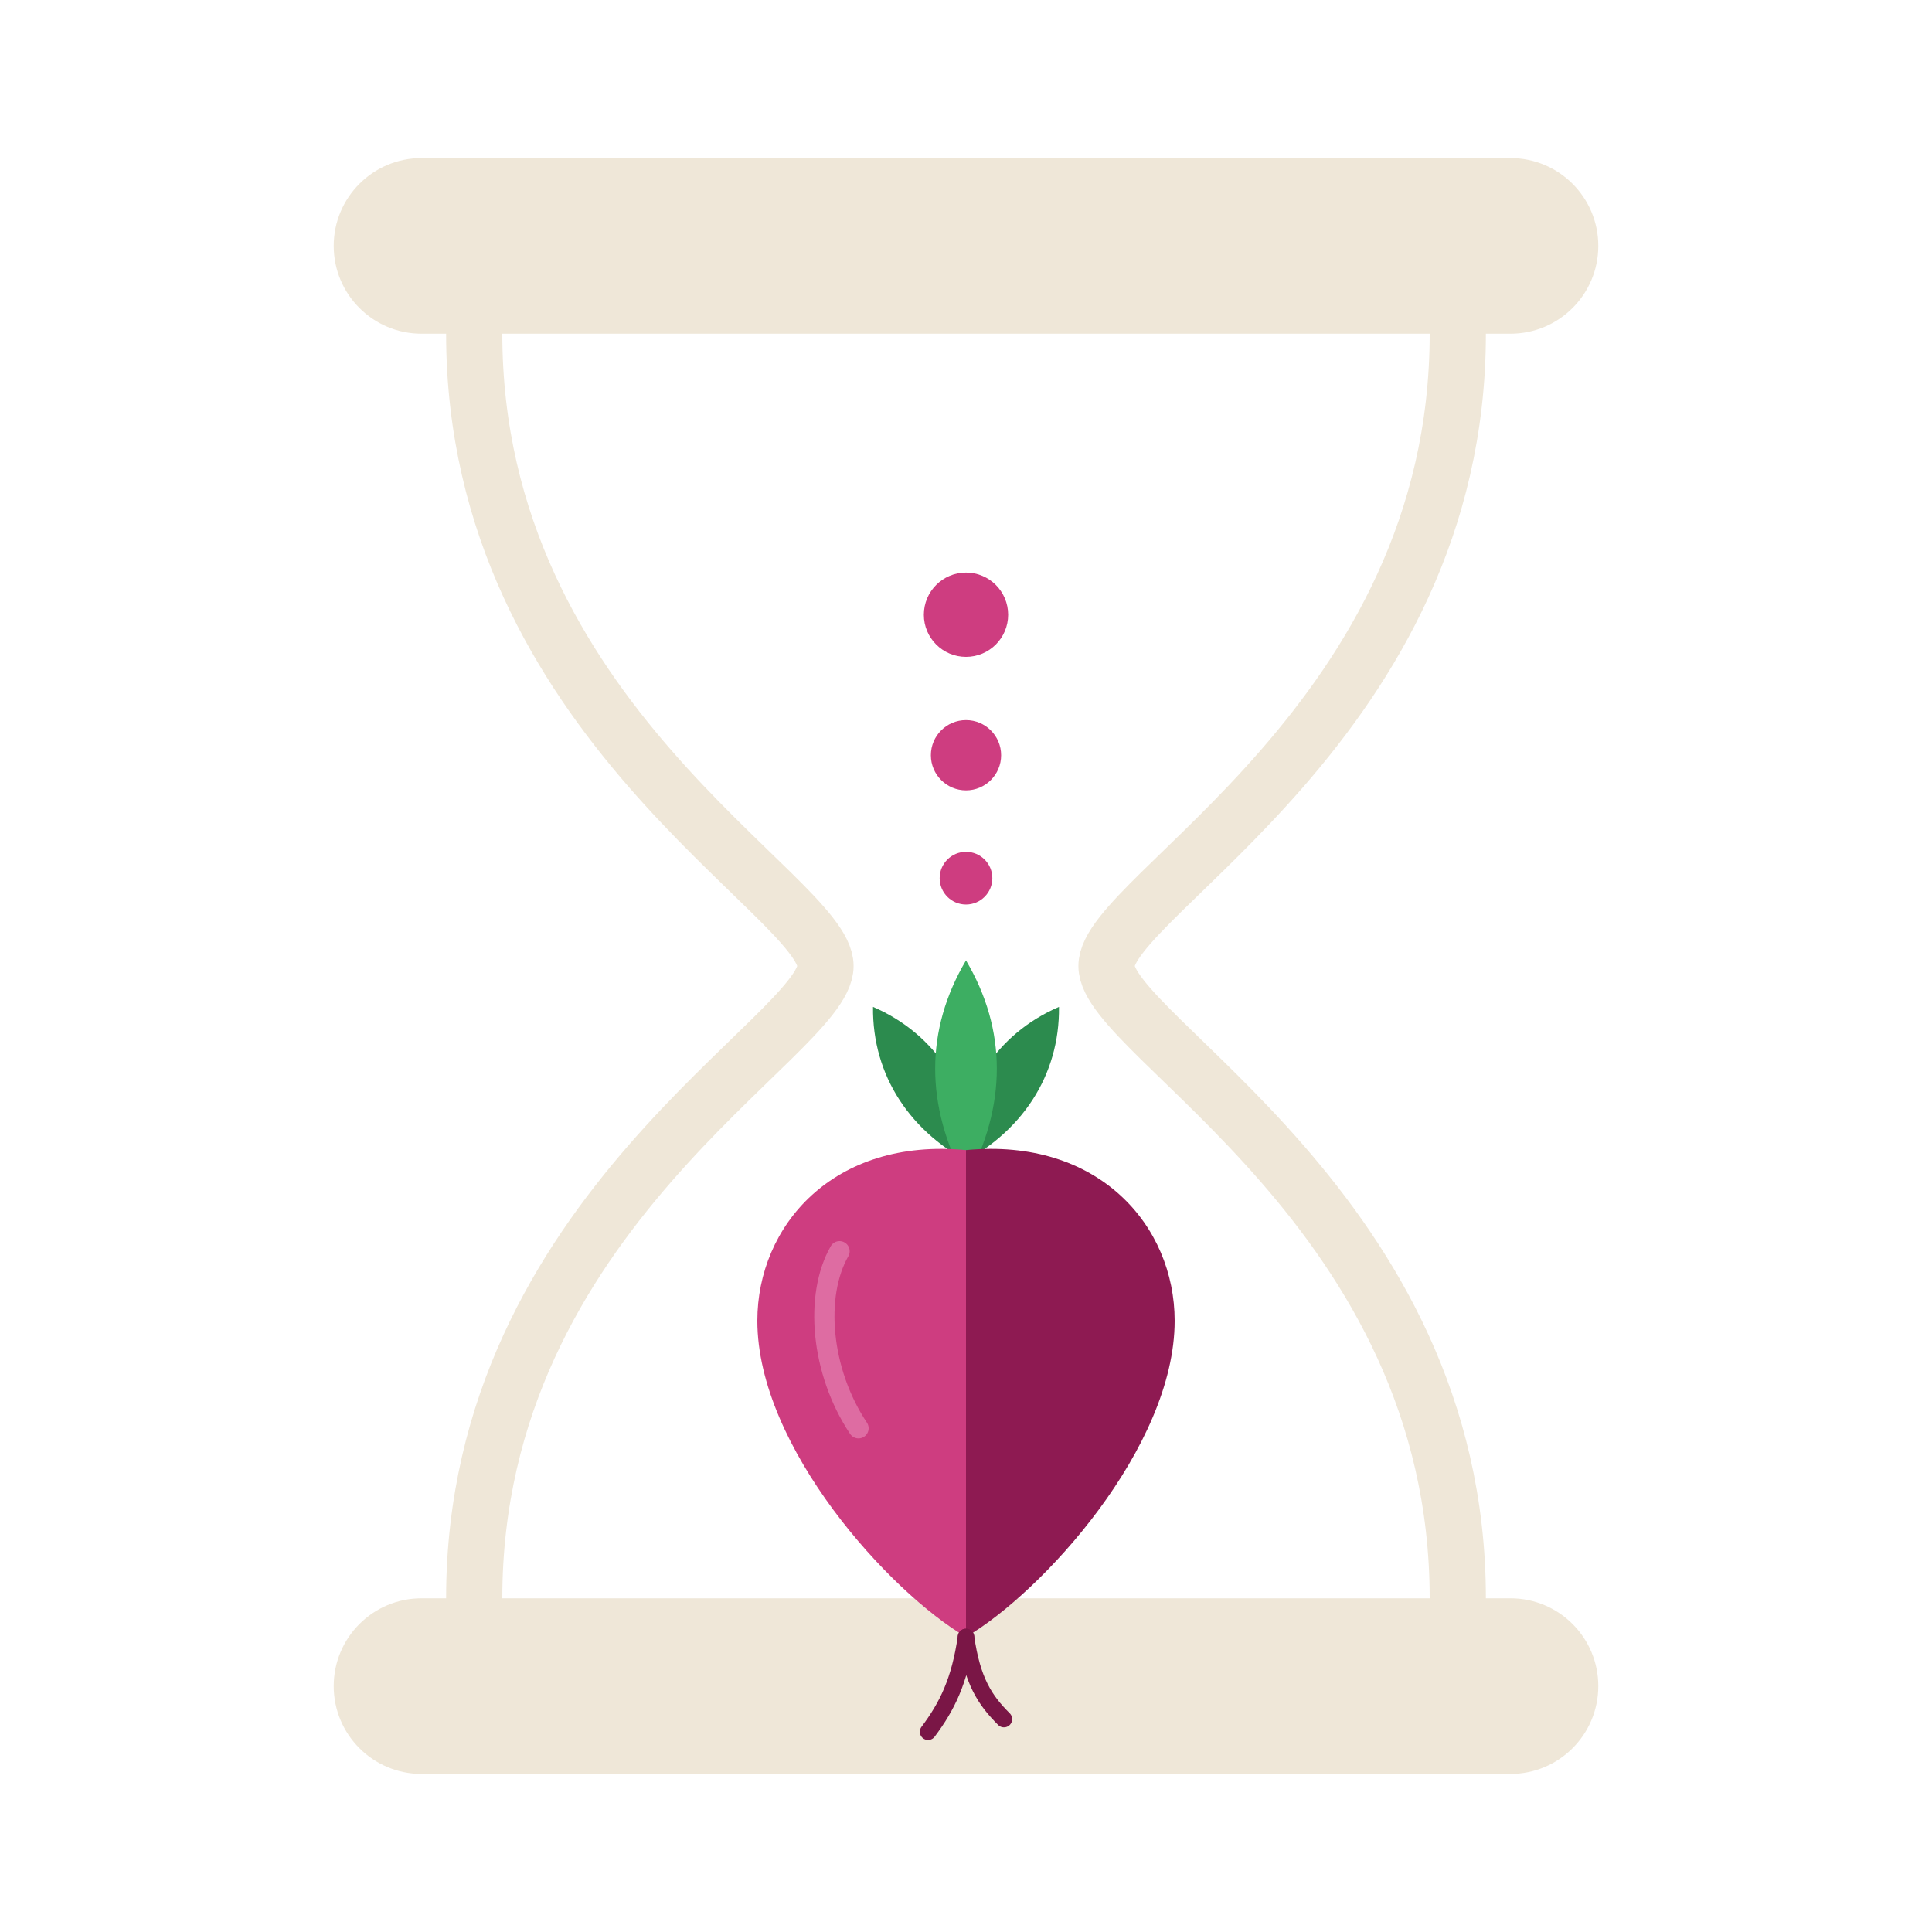
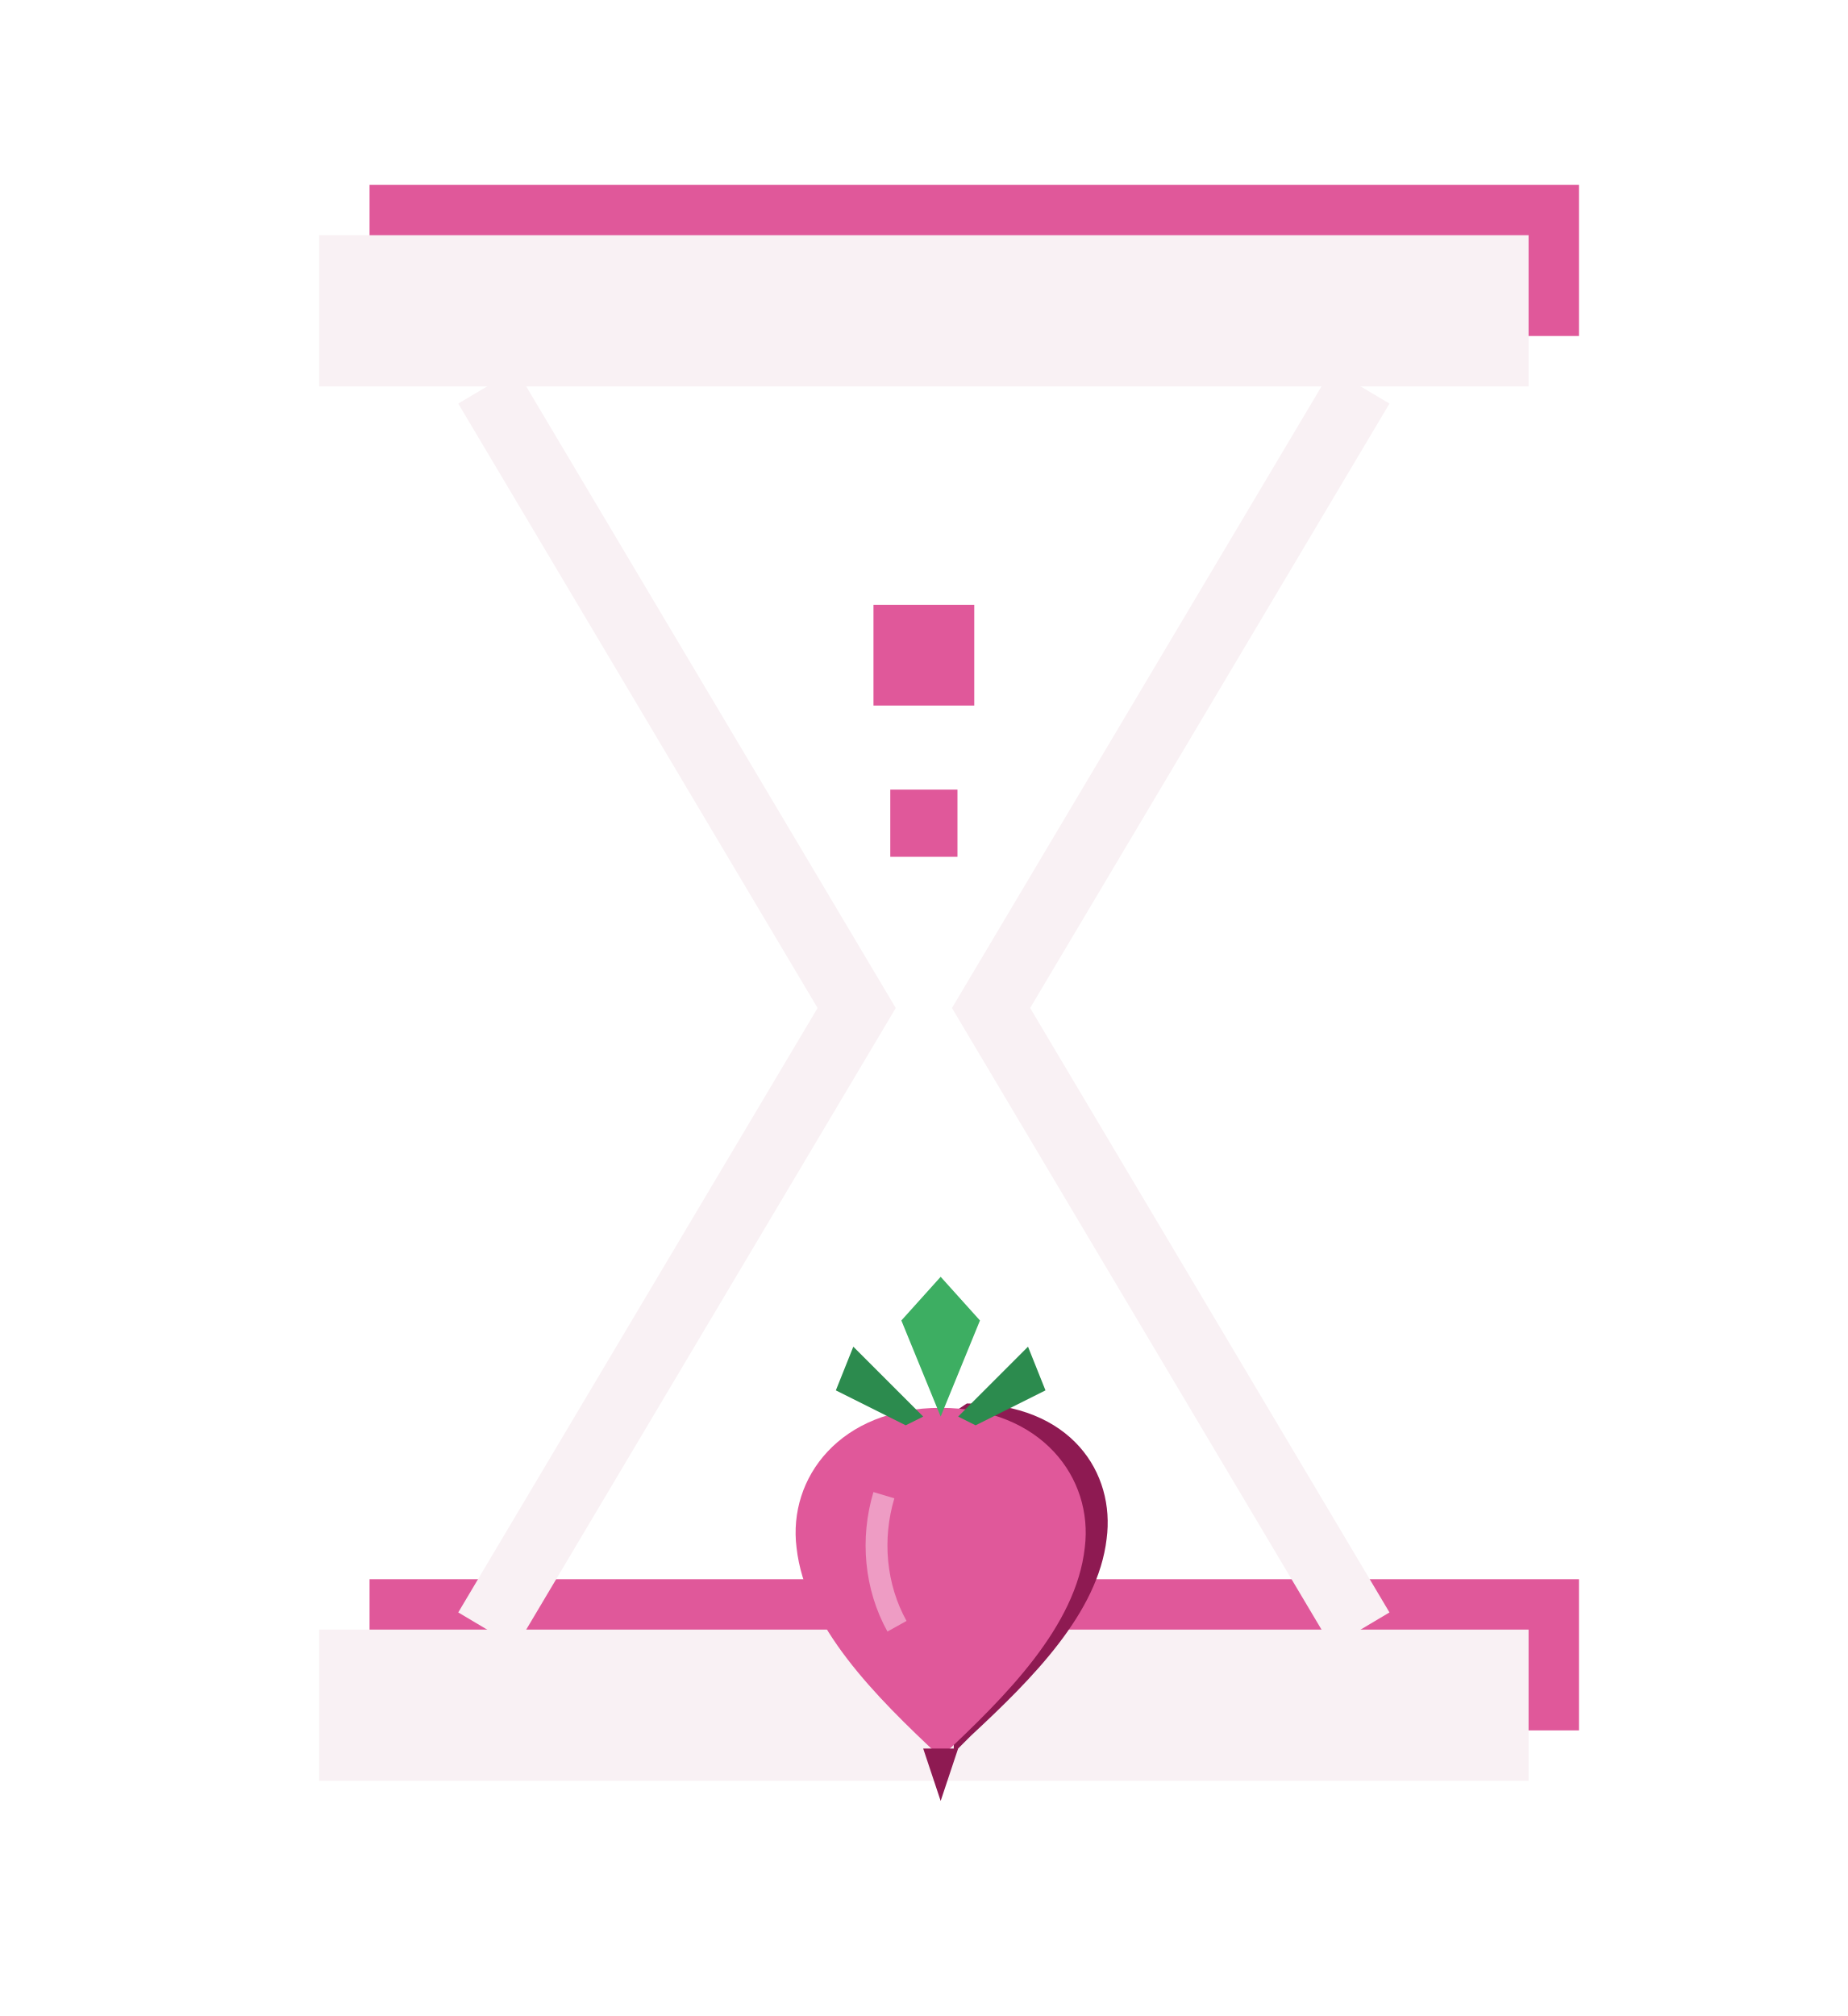
- <svg xmlns="http://www.w3.org/2000/svg" viewBox="45 47 110 110" width="110" height="110" fill="none">
-   <rect x="64" y="56" width="72" height="10" rx="5" fill="#EFE7D8" />
-   <rect x="64" y="138" width="72" height="10" rx="5" fill="#EFE7D8" />
-   <path d="M72,66 C72,88 92,98 92,102 C92,106 72,116 72,138 M128,66 C128,88 108,98 108,102 C108,106 128,116 128,138" stroke="#EFE7D8" stroke-width="3.2" fill="none" stroke-linecap="round" />
-   <circle cx="100" cy="82" r="2.4" fill="#CE3D80" />
-   <circle cx="100" cy="90" r="2" fill="#CE3D80" />
-   <circle cx="100" cy="97" r="1.5" fill="#CE3D80" />
-   <g transform="translate(100,124) scale(0.36) translate(-50,-62)">
-     <g transform="translate(50,30)">
-       <g transform="rotate(-33)">
-         <path d="M0,3 C-6,-7 -6,-18 0,-27 C6,-18 6,-7 0,3 Z" fill="#2C8B4E" />
-       </g>
-       <g transform="rotate(33)">
-         <path d="M0,3 C-6,-7 -6,-18 0,-27 C6,-18 6,-7 0,3 Z" fill="#2C8B4E" />
-       </g>
-       <path d="M0,5 C-6.5,-7 -6.5,-19 0,-30 C6.5,-19 6.5,-7 0,5 Z" fill="#3DAE62" />
-     </g>
-     <path d="M50,30 C29,28 17,42 17,57 C17,77 38,100 50,107 Z" fill="#CE3D80" />
-     <path d="M50,30 C71,28 83,42 83,57 C83,77 62,100 50,107 Z" fill="#8E1A52" />
-     <path d="M30,46 C26,53 27,65 33,74" stroke="#EE9CC4" stroke-width="3.2" stroke-linecap="round" opacity="0.5" />
-     <path d="M50,107 C49,114 47,118 44,122" stroke="#7A1646" stroke-width="2.6" stroke-linecap="round" />
-     <path d="M50,107 C51,114 53,117 56,120" stroke="#7A1646" stroke-width="2.6" stroke-linecap="round" />
+ <svg xmlns="http://www.w3.org/2000/svg" viewBox="45 42 110 120" width="110" height="120" fill="none">
+   <g fill="#E0589A" transform="translate(3,-3)">
+     <rect x="64" y="56" width="72" height="9" />
+     <rect x="64" y="139" width="72" height="9" />
+   </g>
+   <rect x="64" y="56" width="72" height="9" fill="#F9F1F4" />
+   <rect x="64" y="139" width="72" height="9" fill="#F9F1F4" />
+   <path d="M74,65 L96,102 L74,139 M126,65 L104,102 L126,139" stroke="#F9F1F4" stroke-width="4" />
+   <rect x="97" y="78" width="6" height="6" fill="#E0589A" />
+   <rect x="98" y="89" width="4" height="4" fill="#E0589A" />
+   <g transform="translate(88,118) scale(0.26)">
+     <path d="M53,32 C77,32 87,48 85,63 C83,80 68,95 54,108 L50,112 L50,34 Z" fill="#8E1A52" transform="translate(3,-3)" />
+     <path d="M50,30 C27,30 15,46 17,62 C19,80 35,96 50,110 C65,96 81,80 83,62 C85,46 73,30 50,30 Z" fill="#E0589A" />
+     <path d="M46,108 L50,120 L54,108 Z" fill="#8E1A52" />
+     <path d="M50,32 L41,10 L50,0 L59,10 Z" fill="#3DAE62" />
+     <path d="M46,32 L30,16 L26,26 L42,34 Z" fill="#2C8B4E" />
+     <path d="M54,32 L70,16 L74,26 L58,34 Z" fill="#2C8B4E" />
+     <path d="M37,50 C34,60 35,71 40,80" stroke="#EE9CC4" stroke-width="5" fill="none" />
  </g>
</svg>
